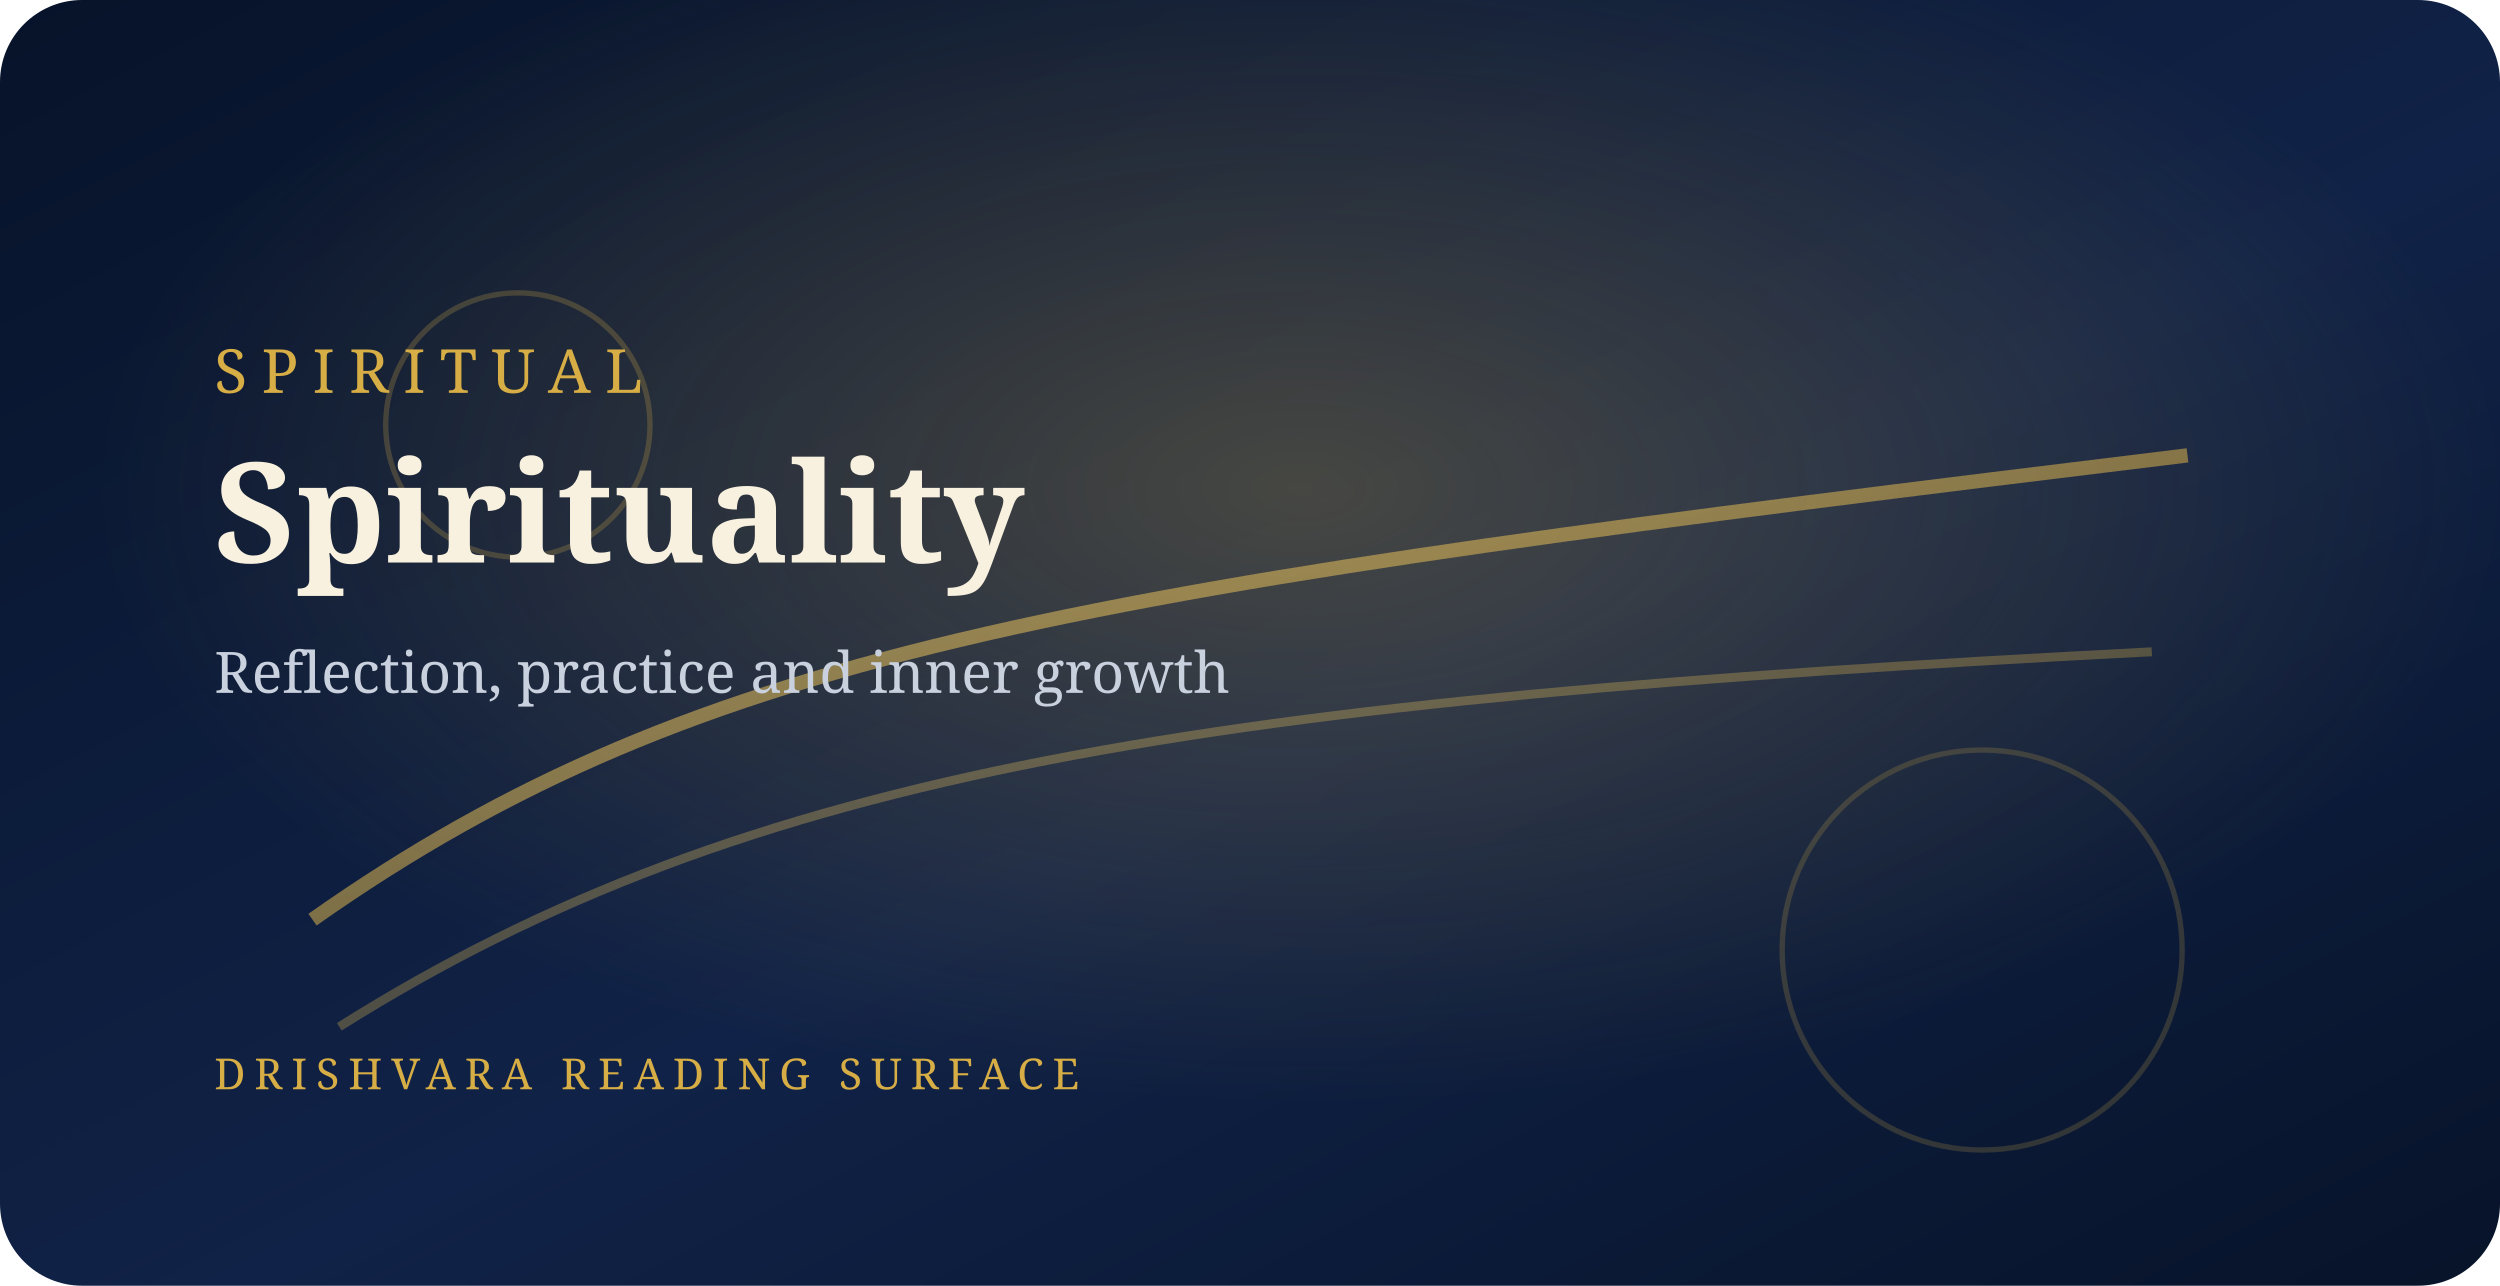
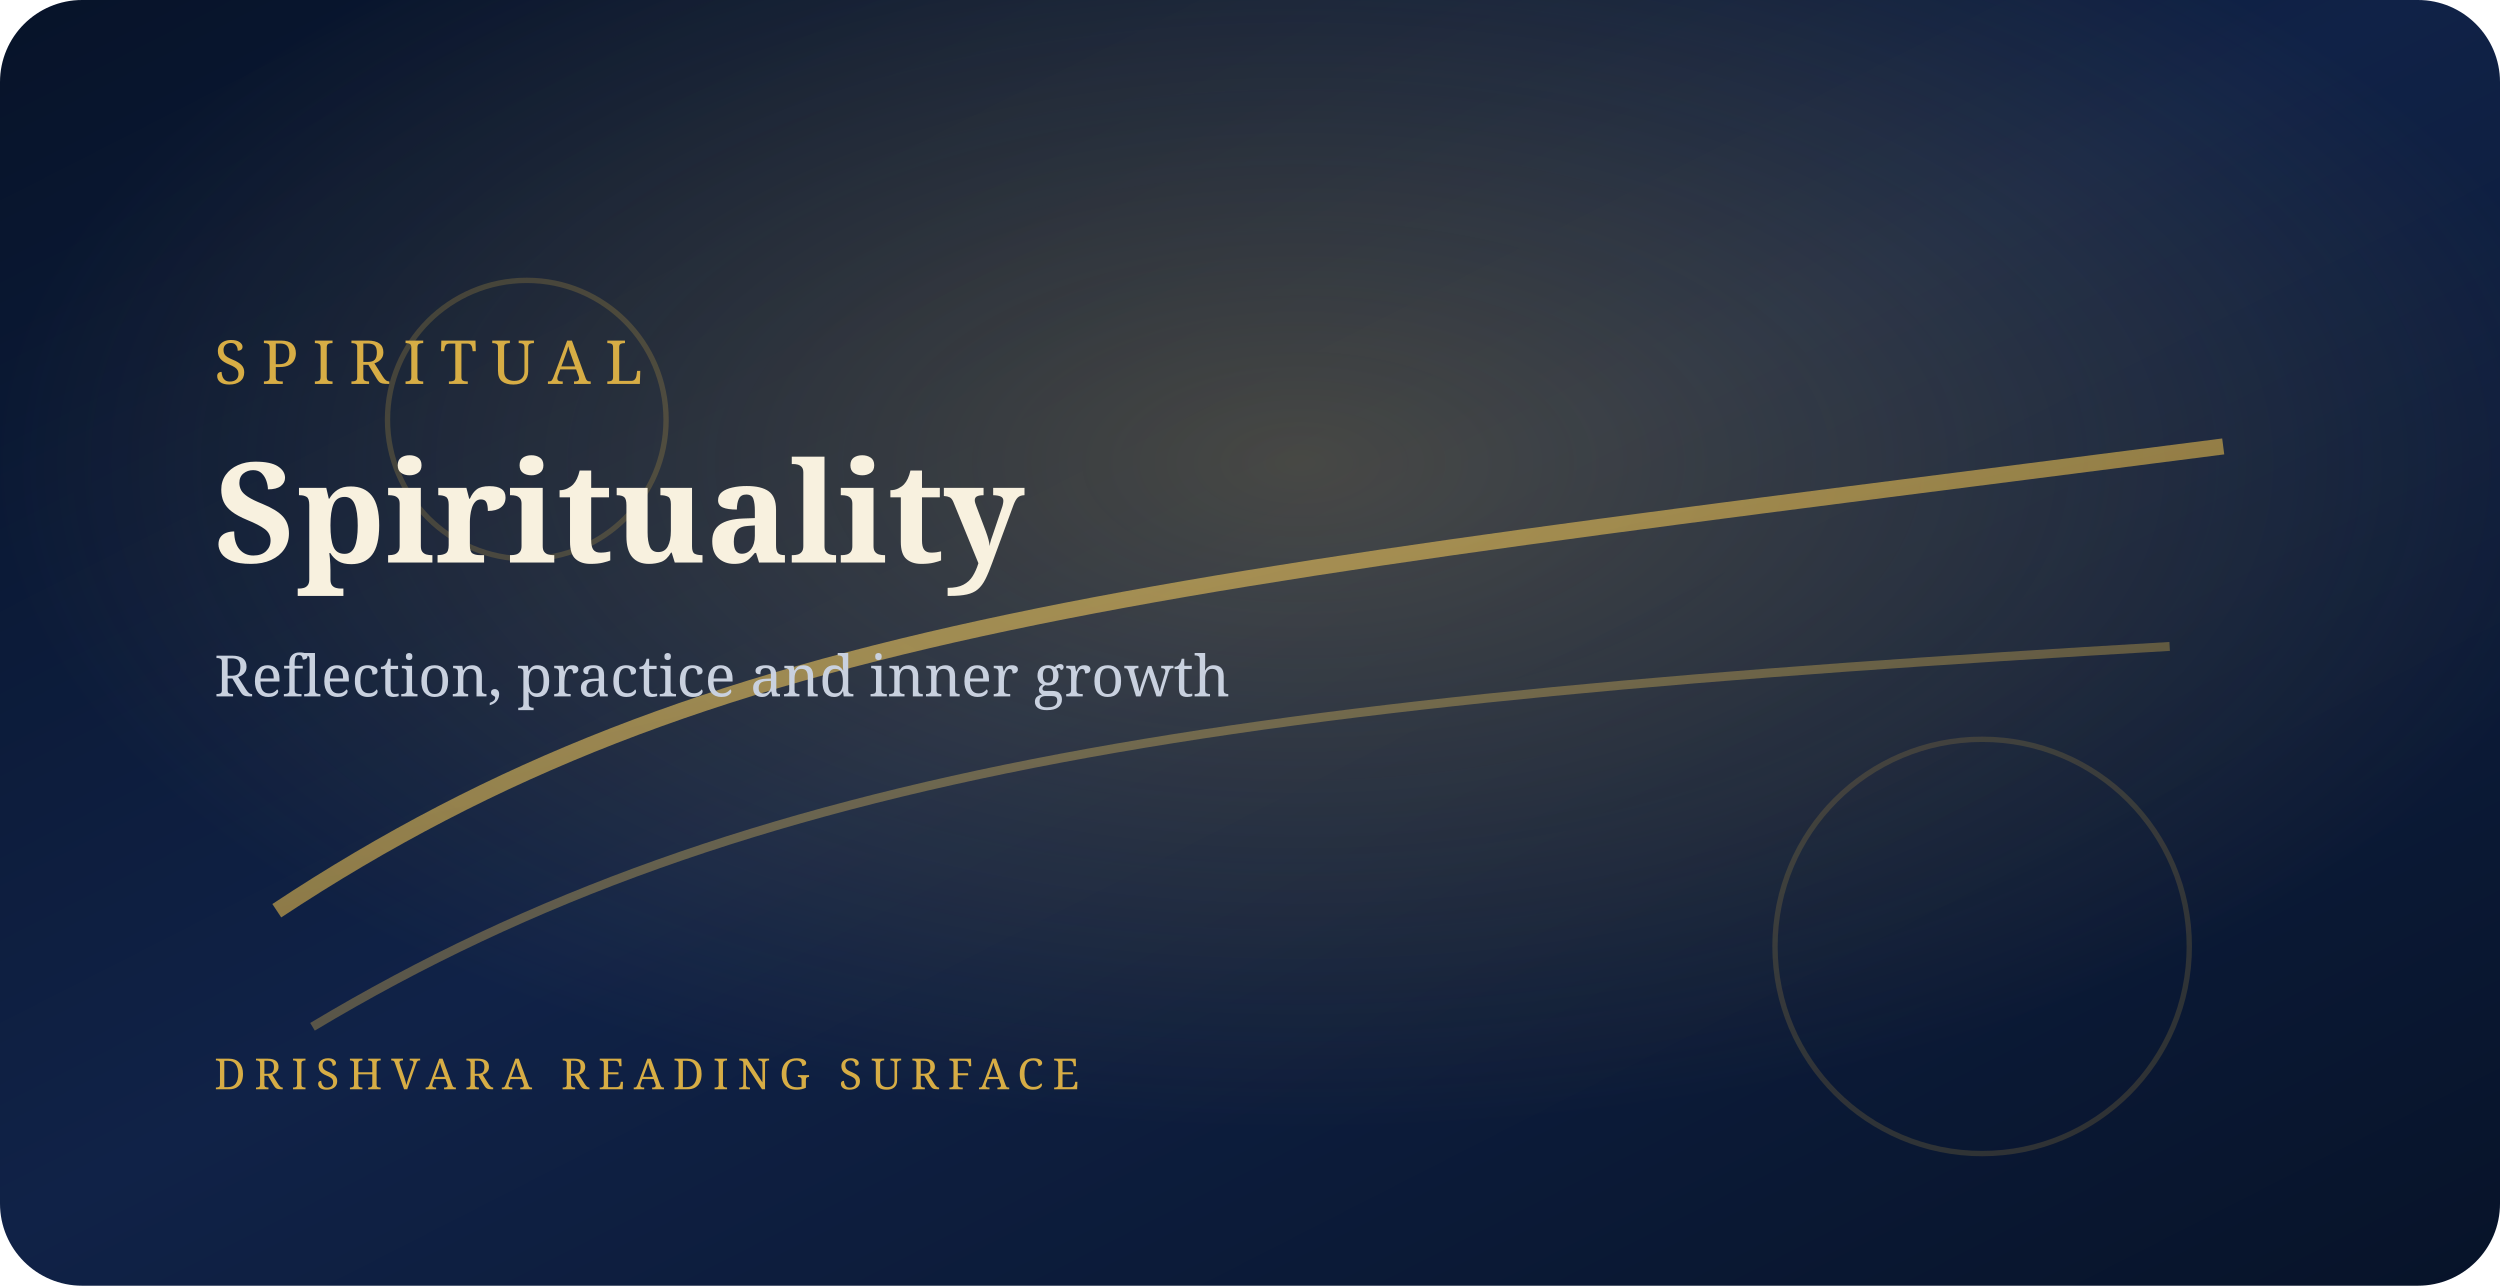
<svg xmlns="http://www.w3.org/2000/svg" viewBox="0 0 1400 720" role="img" aria-label="Spirituality">
  <defs>
    <linearGradient id="bg" x1="0" y1="0" x2="1" y2="1">
      <stop offset="0%" stop-color="#071329" />
-       <stop offset="55%" stop-color="#102247" />
+       <stop offset="48%" stop-color="#102247" />
      <stop offset="100%" stop-color="#071329" />
    </linearGradient>
-     <radialGradient id="glow" cx="52%" cy="38%" r="48%">
+     <radialGradient id="glow" cx="52%" cy="36%" r="52%">
      <stop offset="0%" stop-color="#d7ad45" stop-opacity="0.28" />
      <stop offset="100%" stop-color="#d7ad45" stop-opacity="0" />
    </radialGradient>
    <linearGradient id="gold" x1="0" y1="0" x2="1" y2="1">
      <stop offset="0%" stop-color="#ffe38a" />
      <stop offset="55%" stop-color="#d7ad45" />
      <stop offset="100%" stop-color="#8d6819" />
    </linearGradient>
  </defs>
  <rect width="1400" height="720" rx="46" fill="url(#bg)" />
  <rect width="1400" height="720" rx="46" fill="url(#glow)" />
-   <path d="M175 515 C395 360, 610 330, 1225 255" fill="none" stroke="url(#gold)" stroke-width="8" opacity="0.55" />
-   <path d="M190 575 C420 430, 680 392, 1205 365" fill="none" stroke="url(#gold)" stroke-width="5" opacity="0.32" />
-   <circle cx="290" cy="238" r="74" fill="none" stroke="#d7ad45" stroke-width="3" opacity="0.24" />
-   <circle cx="1110" cy="532" r="112" fill="none" stroke="#d7ad45" stroke-width="3" opacity="0.20" />
-   <text x="120" y="220" fill="#d7ad45" font-family="Georgia, serif" font-size="34" letter-spacing="8">SPIRITUAL</text>
+   <path d="M155 510 C400 348, 640 328, 1245 250" fill="none" stroke="url(#gold)" stroke-width="9" opacity="0.62" />
+   <path d="M175 575 C420 428, 700 392, 1215 362" fill="none" stroke="url(#gold)" stroke-width="5" opacity="0.36" />
+   <circle cx="295" cy="235" r="78" fill="none" stroke="#d7ad45" stroke-width="3" opacity="0.22" />
+   <circle cx="1110" cy="530" r="116" fill="none" stroke="#d7ad45" stroke-width="3" opacity="0.18" />
+   <text x="120" y="215" fill="#d7ad45" font-family="Georgia, serif" font-size="34" letter-spacing="8">SPIRITUAL</text>
  <text x="120" y="315" fill="#f8f1df" font-family="Georgia, serif" font-size="78" font-weight="700">Spirituality</text>
-   <text x="120" y="388" fill="#c9d1df" font-family="Georgia, serif" font-size="32">Reflection, practice and inner growth</text>
+   <text x="120" y="390" fill="#c9d1df" font-family="Georgia, serif" font-size="32">Reflection, practice and inner growth</text>
  <text x="120" y="610" fill="#d7ad45" font-family="Georgia, serif" font-size="24" letter-spacing="5">DRISHVARA READING SURFACE</text>
</svg>
